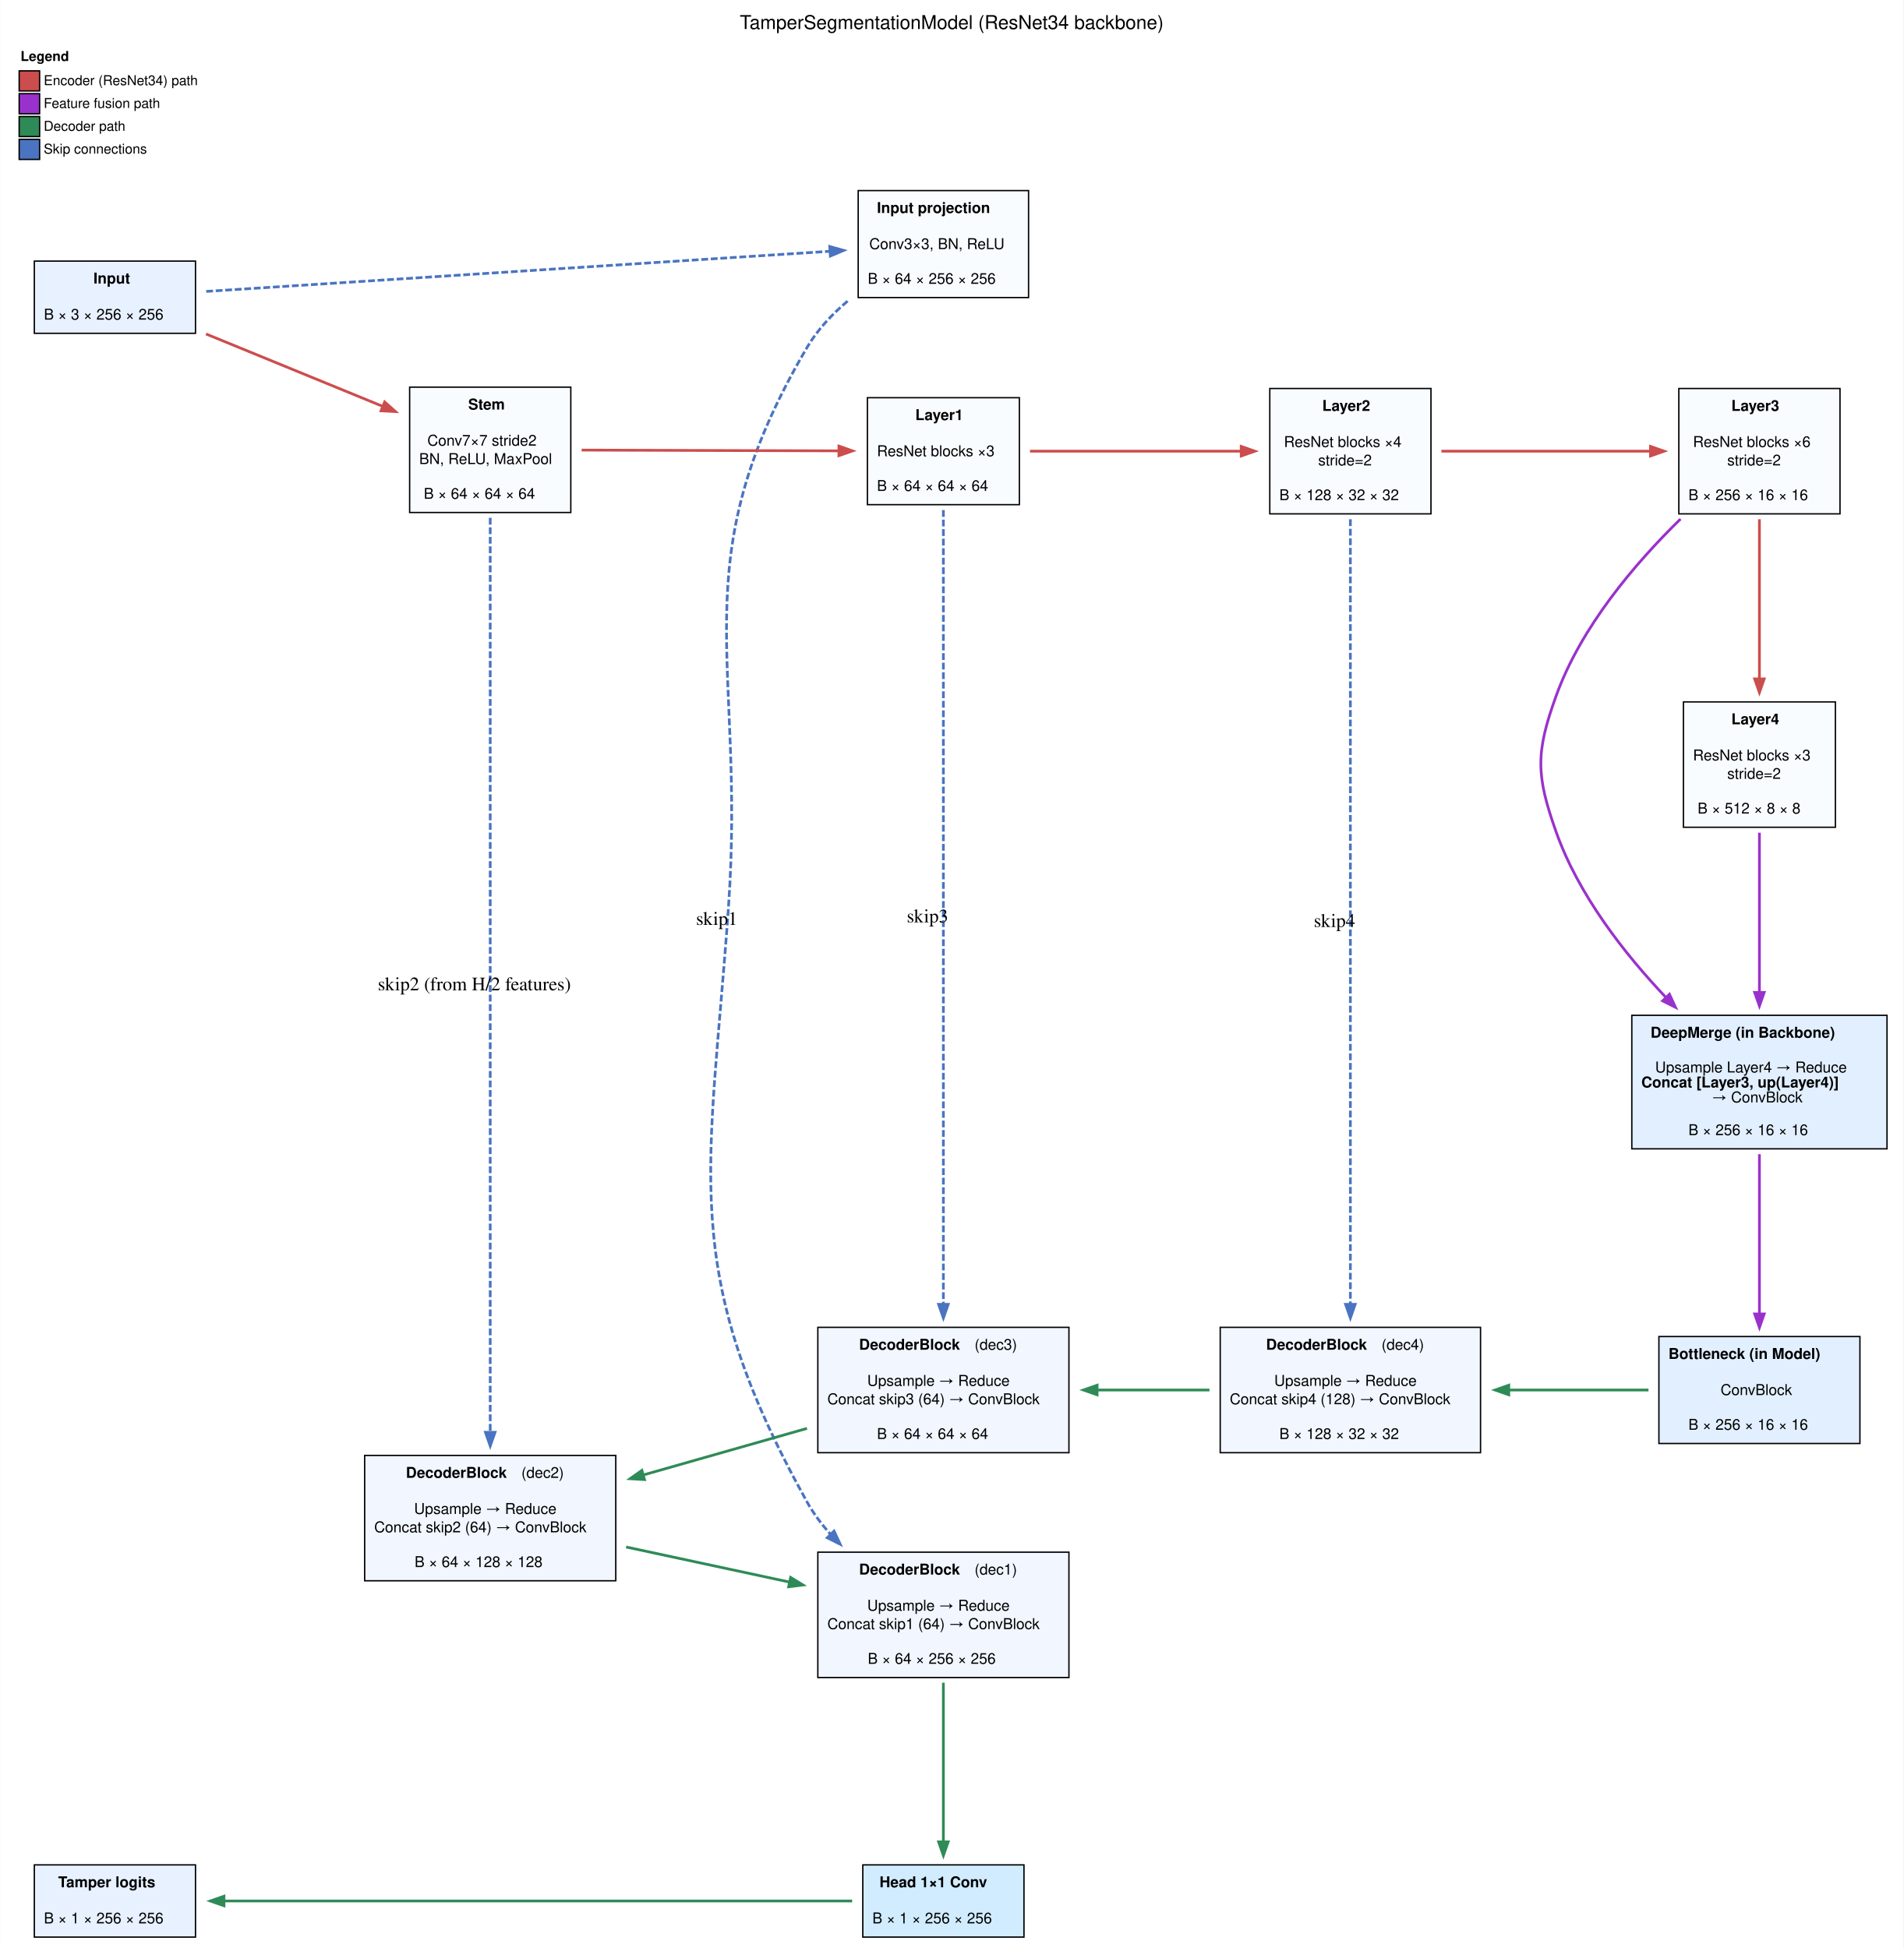
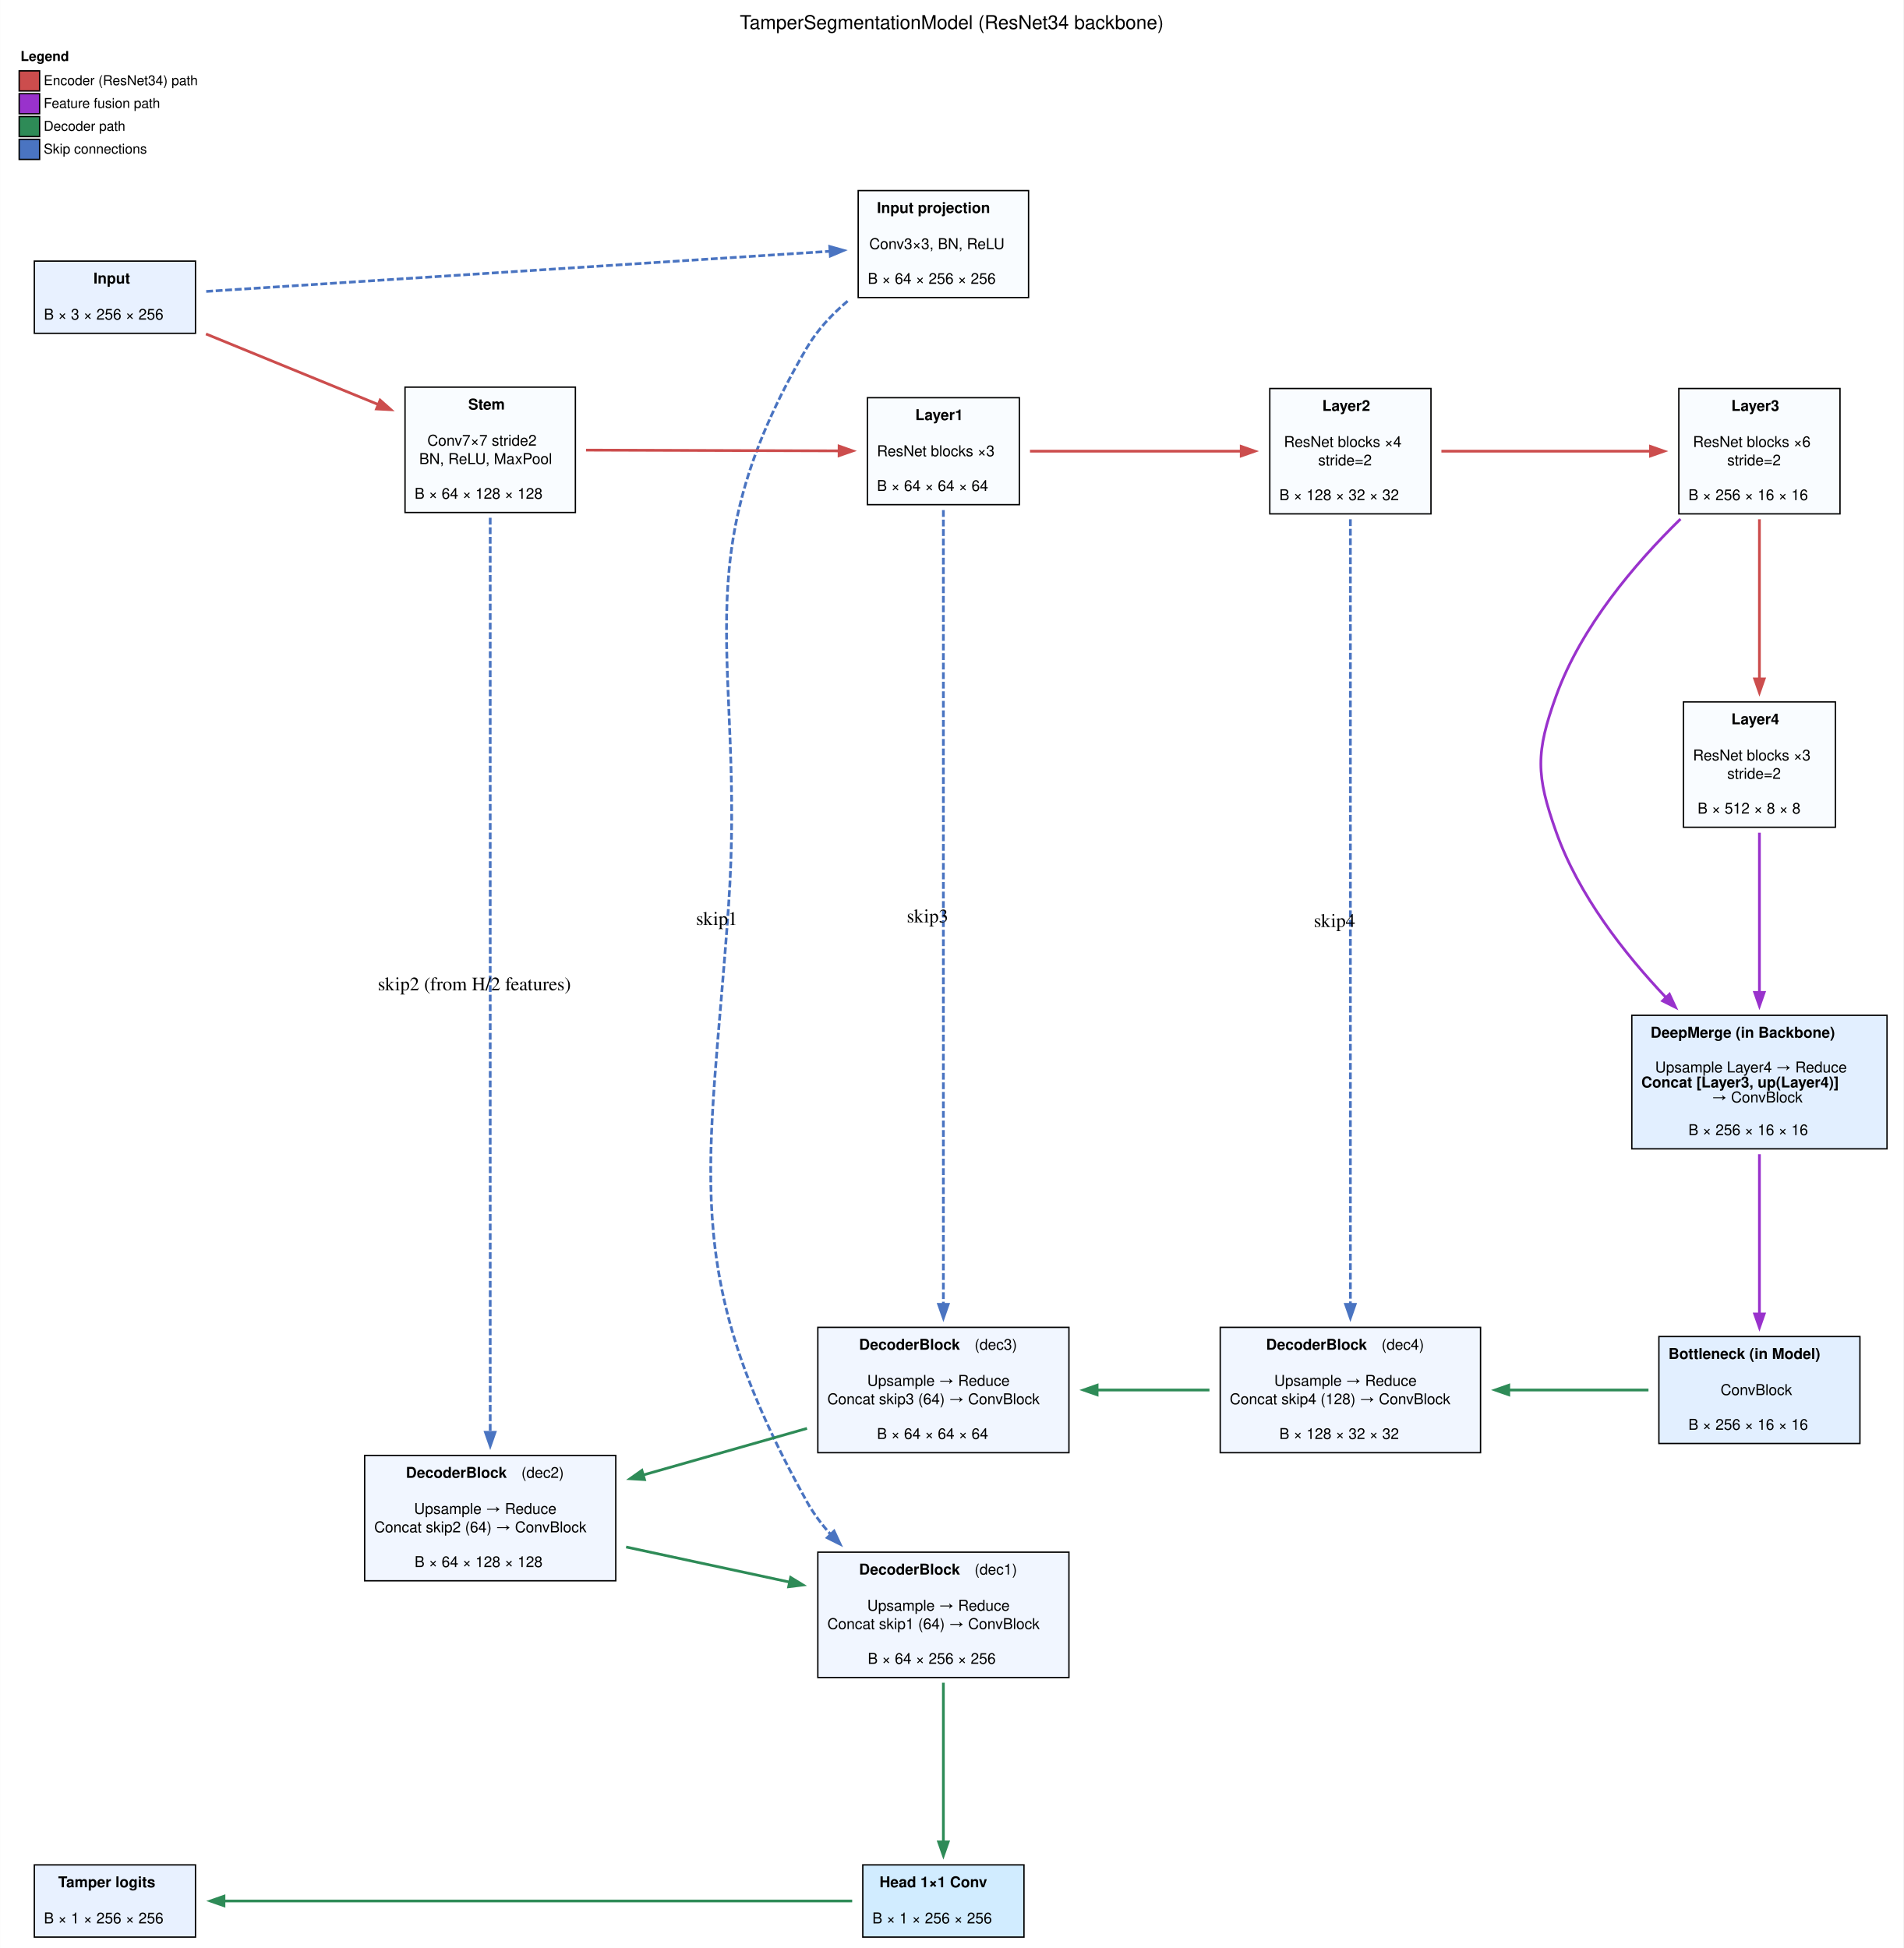
<svg xmlns="http://www.w3.org/2000/svg" width="1397pt" height="1430pt" viewBox="0.00 0.00 1396.50 1429.62">
  <g id="graph0" class="graph" transform="scale(1 1) rotate(0) translate(4 1425.62)">
    <polygon fill="white" stroke="none" points="-4,4 -4,-1425.62 1392.5,-1425.62 1392.5,4 -4,4" />
    <text text-anchor="middle" x="694.25" y="-1404.33" font-family="Helvetica,sans-Serif" font-size="14.00">TamperSegmentationModel (ResNet34 backbone)</text>
    <g id="node1" class="node">
      <polygon fill="#e8f1ff" stroke="none" points="21.12,-1181 21.12,-1234 139.38,-1234 139.38,-1181 21.12,-1181" />
      <text text-anchor="start" x="64.5" y="-1217.55" font-family="Helvetica,sans-Serif" font-weight="bold" font-size="11.00">Input</text>
      <text text-anchor="start" x="28.12" y="-1191.05" font-family="Helvetica,sans-Serif" font-size="11.00">B × 3 × 256 × 256</text>
      <polygon fill="none" stroke="black" points="21.12,-1181 21.12,-1234 139.38,-1234 139.38,-1181 21.12,-1181" />
    </g>
    <g id="node2" class="node">
      <polygon fill="#f9fcff" stroke="none" points="625.62,-1207.25 625.62,-1285.75 750.62,-1285.75 750.62,-1207.25 625.62,-1207.25" />
      <text text-anchor="start" x="639.38" y="-1269.3" font-family="Helvetica,sans-Serif" font-weight="bold" font-size="11.00">Input projection</text>
      <text text-anchor="start" x="633.75" y="-1242.8" font-family="Helvetica,sans-Serif" font-size="11.00">Conv3×3, BN, ReLU</text>
      <text text-anchor="start" x="632.62" y="-1217.3" font-family="Helvetica,sans-Serif" font-size="11.00">B × 64 × 256 × 256</text>
      <polygon fill="none" stroke="black" points="625.62,-1207.25 625.62,-1285.75 750.62,-1285.75 750.62,-1207.25 625.62,-1207.25" />
    </g>
    <g id="edge15" class="edge">
      <path fill="none" stroke="#4a74c1" stroke-width="2" stroke-dasharray="5,2" d="M147.24,-1211.75C258.65,-1218.92 483.74,-1233.41 605.12,-1241.22" />
      <polygon fill="#4a74c1" stroke="#4a74c1" stroke-width="2" points="604.74,-1244.7 614.94,-1241.85 605.19,-1237.72 604.74,-1244.7" />
    </g>
    <g id="node3" class="node">
-       <polygon fill="#f9fcff" stroke="none" points="296.5,-1049.5 296.5,-1141.5 414.75,-1141.5 414.75,-1049.5 296.5,-1049.5" />
+       <polygon fill="#f9fcff" stroke="none" points="293.12,-1049.5 293.12,-1141.5 418.12,-1141.5 418.12,-1049.5 293.12,-1049.5" />
      <text text-anchor="start" x="339.5" y="-1125.05" font-family="Helvetica,sans-Serif" font-weight="bold" font-size="11.00">Stem</text>
      <text text-anchor="start" x="309.5" y="-1098.55" font-family="Helvetica,sans-Serif" font-size="11.00">Conv7×7 stride2</text>
      <text text-anchor="start" x="303.5" y="-1085.05" font-family="Helvetica,sans-Serif" font-size="11.00">BN, ReLU, MaxPool</text>
-       <text text-anchor="start" x="306.88" y="-1059.55" font-family="Helvetica,sans-Serif" font-size="11.00">B × 64 × 64 × 64</text>
-       <polygon fill="none" stroke="black" points="296.5,-1049.5 296.5,-1141.5 414.75,-1141.5 414.75,-1049.5 296.5,-1049.5" />
+       <text text-anchor="start" x="300.12" y="-1059.55" font-family="Helvetica,sans-Serif" font-size="11.00">B × 64 × 128 × 128</text>
+       <polygon fill="none" stroke="black" points="293.12,-1049.5 293.12,-1141.5 418.12,-1141.5 418.12,-1049.5 293.12,-1049.5" />
    </g>
    <g id="edge1" class="edge">
-       <path fill="none" stroke="#cc4d4d" stroke-width="2" d="M147.08,-1180.53C186.19,-1164.51 236,-1144.1 277.02,-1127.29" />
-       <polygon fill="#cc4d4d" stroke="#cc4d4d" stroke-width="2" points="278.17,-1130.61 286.09,-1123.58 275.51,-1124.13 278.17,-1130.61" />
+       <path fill="none" stroke="#cc4d4d" stroke-width="2" d="M147.08,-1180.53C185.1,-1164.95 233.24,-1145.23 273.58,-1128.7" />
+       <polygon fill="#cc4d4d" stroke="#cc4d4d" stroke-width="2" points="274.83,-1131.98 282.75,-1124.95 272.17,-1125.5 274.83,-1131.98" />
    </g>
    <g id="node13" class="node">
      <polygon fill="#f1f6ff" stroke="none" points="596,-194.5 596,-286.5 780.25,-286.5 780.25,-194.5 596,-194.5" />
      <text text-anchor="start" x="626.25" y="-270.05" font-family="Helvetica,sans-Serif" font-weight="bold" font-size="11.00">DecoderBlock</text>
      <text text-anchor="start" x="711" y="-270.05" font-family="Helvetica,sans-Serif" font-size="11.00"> (dec1)</text>
      <text text-anchor="start" x="632.25" y="-243.55" font-family="Helvetica,sans-Serif" font-size="11.00">Upsample → Reduce</text>
      <text text-anchor="start" x="603" y="-230.05" font-family="Helvetica,sans-Serif" font-size="11.00">Concat skip1 (64) → ConvBlock</text>
      <text text-anchor="start" x="632.62" y="-204.55" font-family="Helvetica,sans-Serif" font-size="11.00">B × 64 × 256 × 256</text>
      <polygon fill="none" stroke="black" points="596,-194.5 596,-286.5 780.25,-286.5 780.25,-194.5 596,-194.5" />
    </g>
    <g id="edge16" class="edge">
      <path fill="none" stroke="#4a74c1" stroke-width="2" stroke-dasharray="5,2" d="M617.84,-1204.66C606.25,-1194.83 595.56,-1183.39 588,-1170.5 494.83,-1011.63 543.28,-943.85 530.46,-760.12 516.84,-564.87 492.87,-494.56 588,-323.5 592.78,-314.9 598.84,-306.82 605.6,-299.33" />
      <polygon fill="#4a74c1" stroke="#4a74c1" stroke-width="2" points="607.93,-301.96 612.39,-292.35 602.91,-297.08 607.93,-301.96" />
      <text text-anchor="middle" x="521.88" y="-746.83" font-family="Times,serif" font-size="14.00">skip1</text>
    </g>
    <g id="node4" class="node">
      <polygon fill="#f9fcff" stroke="none" points="632.38,-1055.25 632.38,-1133.75 743.88,-1133.75 743.88,-1055.25 632.38,-1055.25" />
      <text text-anchor="start" x="667.5" y="-1117.3" font-family="Helvetica,sans-Serif" font-weight="bold" font-size="11.00">Layer1</text>
      <text text-anchor="start" x="639.38" y="-1090.8" font-family="Helvetica,sans-Serif" font-size="11.00">ResNet blocks ×3</text>
      <text text-anchor="start" x="639.38" y="-1065.3" font-family="Helvetica,sans-Serif" font-size="11.00">B × 64 × 64 × 64</text>
      <polygon fill="none" stroke="black" points="632.38,-1055.25 632.38,-1133.75 743.88,-1133.75 743.88,-1055.25 632.38,-1055.25" />
    </g>
    <g id="edge2" class="edge">
-       <path fill="none" stroke="#cc4d4d" stroke-width="2" d="M422.71,-1095.3C477.24,-1095.14 554.62,-1094.9 611.59,-1094.73" />
-       <polygon fill="#cc4d4d" stroke="#cc4d4d" stroke-width="2" points="611.49,-1098.23 621.48,-1094.7 611.47,-1091.23 611.49,-1098.23" />
+       <path fill="none" stroke="#cc4d4d" stroke-width="2" d="M425.91,-1095.29C480.35,-1095.13 556.05,-1094.9 611.95,-1094.73" />
+       <polygon fill="#cc4d4d" stroke="#cc4d4d" stroke-width="2" points="611.61,-1098.23 621.6,-1094.7 611.59,-1091.23 611.61,-1098.23" />
    </g>
    <g id="node12" class="node">
      <polygon fill="#f1f6ff" stroke="none" points="263.5,-265.5 263.5,-357.5 447.75,-357.5 447.75,-265.5 263.5,-265.5" />
      <text text-anchor="start" x="293.75" y="-341.05" font-family="Helvetica,sans-Serif" font-weight="bold" font-size="11.00">DecoderBlock</text>
      <text text-anchor="start" x="378.5" y="-341.05" font-family="Helvetica,sans-Serif" font-size="11.00"> (dec2)</text>
      <text text-anchor="start" x="299.75" y="-314.55" font-family="Helvetica,sans-Serif" font-size="11.00">Upsample → Reduce</text>
      <text text-anchor="start" x="270.5" y="-301.05" font-family="Helvetica,sans-Serif" font-size="11.00">Concat skip2 (64) → ConvBlock</text>
      <text text-anchor="start" x="300.12" y="-275.55" font-family="Helvetica,sans-Serif" font-size="11.00">B × 64 × 128 × 128</text>
      <polygon fill="none" stroke="black" points="263.5,-265.5 263.5,-357.5 447.75,-357.5 447.75,-265.5 263.5,-265.5" />
    </g>
    <g id="edge17" class="edge">
      <path fill="none" stroke="#4a74c1" stroke-width="2" stroke-dasharray="5,2" d="M355.62,-1045.63C355.62,-908.39 355.62,-525.3 355.62,-374.06" />
      <polygon fill="#4a74c1" stroke="#4a74c1" stroke-width="2" points="359.13,-374.46 355.63,-364.46 352.13,-374.46 359.13,-374.46" />
      <text text-anchor="middle" x="344" y="-698.83" font-family="Times,serif" font-size="14.00">skip2 (from H/2 features)</text>
    </g>
    <g id="node5" class="node">
      <polygon fill="#f9fcff" stroke="none" points="927.62,-1048.5 927.62,-1140.5 1045.88,-1140.5 1045.88,-1048.5 927.62,-1048.5" />
      <text text-anchor="start" x="966.12" y="-1124.05" font-family="Helvetica,sans-Serif" font-weight="bold" font-size="11.00">Layer2</text>
      <text text-anchor="start" x="938" y="-1097.55" font-family="Helvetica,sans-Serif" font-size="11.00">ResNet blocks ×4</text>
      <text text-anchor="start" x="963.12" y="-1084.05" font-family="Helvetica,sans-Serif" font-size="11.00">stride=2</text>
      <text text-anchor="start" x="934.62" y="-1058.55" font-family="Helvetica,sans-Serif" font-size="11.00">B × 128 × 32 × 32</text>
      <polygon fill="none" stroke="black" points="927.62,-1048.5 927.62,-1140.5 1045.88,-1140.5 1045.88,-1048.5 927.62,-1048.5" />
    </g>
    <g id="edge3" class="edge">
      <path fill="none" stroke="#cc4d4d" stroke-width="2" d="M751.67,-1094.5C796.82,-1094.5 858.13,-1094.5 906.68,-1094.5" />
      <polygon fill="#cc4d4d" stroke="#cc4d4d" stroke-width="2" points="906.66,-1098 916.66,-1094.5 906.66,-1091 906.66,-1098" />
    </g>
    <g id="node11" class="node">
      <polygon fill="#f1f6ff" stroke="none" points="596,-359.5 596,-451.5 780.25,-451.5 780.25,-359.5 596,-359.5" />
      <text text-anchor="start" x="626.25" y="-435.05" font-family="Helvetica,sans-Serif" font-weight="bold" font-size="11.00">DecoderBlock</text>
      <text text-anchor="start" x="711" y="-435.05" font-family="Helvetica,sans-Serif" font-size="11.00"> (dec3)</text>
      <text text-anchor="start" x="632.25" y="-408.55" font-family="Helvetica,sans-Serif" font-size="11.00">Upsample → Reduce</text>
      <text text-anchor="start" x="603" y="-395.05" font-family="Helvetica,sans-Serif" font-size="11.00">Concat skip3 (64) → ConvBlock</text>
      <text text-anchor="start" x="639.38" y="-369.55" font-family="Helvetica,sans-Serif" font-size="11.00">B × 64 × 64 × 64</text>
      <polygon fill="none" stroke="black" points="596,-359.5 596,-451.5 780.25,-451.5 780.25,-359.5 596,-359.5" />
    </g>
    <g id="edge18" class="edge">
      <path fill="none" stroke="#4a74c1" stroke-width="2" stroke-dasharray="5,2" d="M688.12,-1051.28C688.12,-933.42 688.12,-606.03 688.12,-468.07" />
      <polygon fill="#4a74c1" stroke="#4a74c1" stroke-width="2" points="691.63,-468.36 688.13,-458.36 684.63,-468.36 691.63,-468.36" />
      <text text-anchor="middle" x="676.5" y="-748.7" font-family="Times,serif" font-size="14.00">skip3</text>
    </g>
    <g id="node6" class="node">
      <polygon fill="#f9fcff" stroke="none" points="1227.75,-1048.5 1227.75,-1140.5 1346,-1140.5 1346,-1048.5 1227.75,-1048.5" />
      <text text-anchor="start" x="1266.25" y="-1124.05" font-family="Helvetica,sans-Serif" font-weight="bold" font-size="11.00">Layer3</text>
      <text text-anchor="start" x="1238.12" y="-1097.55" font-family="Helvetica,sans-Serif" font-size="11.00">ResNet blocks ×6</text>
      <text text-anchor="start" x="1263.25" y="-1084.05" font-family="Helvetica,sans-Serif" font-size="11.00">stride=2</text>
      <text text-anchor="start" x="1234.75" y="-1058.55" font-family="Helvetica,sans-Serif" font-size="11.00">B × 256 × 16 × 16</text>
      <polygon fill="none" stroke="black" points="1227.75,-1048.5 1227.75,-1140.5 1346,-1140.5 1346,-1048.5 1227.75,-1048.5" />
    </g>
    <g id="edge4" class="edge">
      <path fill="none" stroke="#cc4d4d" stroke-width="2" d="M1053.54,-1094.5C1098.86,-1094.5 1159.29,-1094.5 1207.16,-1094.5" />
      <polygon fill="#cc4d4d" stroke="#cc4d4d" stroke-width="2" points="1206.96,-1098 1216.96,-1094.5 1206.96,-1091 1206.96,-1098" />
    </g>
    <g id="node10" class="node">
      <polygon fill="#f1f6ff" stroke="none" points="891.25,-359.5 891.25,-451.5 1082.25,-451.5 1082.25,-359.5 891.25,-359.5" />
      <text text-anchor="start" x="924.88" y="-435.05" font-family="Helvetica,sans-Serif" font-weight="bold" font-size="11.00">DecoderBlock</text>
      <text text-anchor="start" x="1009.62" y="-435.05" font-family="Helvetica,sans-Serif" font-size="11.00"> (dec4)</text>
      <text text-anchor="start" x="930.88" y="-408.55" font-family="Helvetica,sans-Serif" font-size="11.00">Upsample → Reduce</text>
      <text text-anchor="start" x="898.25" y="-395.05" font-family="Helvetica,sans-Serif" font-size="11.00">Concat skip4 (128) → ConvBlock</text>
      <text text-anchor="start" x="934.62" y="-369.55" font-family="Helvetica,sans-Serif" font-size="11.00">B × 128 × 32 × 32</text>
      <polygon fill="none" stroke="black" points="891.25,-359.5 891.25,-451.5 1082.25,-451.5 1082.25,-359.5 891.25,-359.5" />
    </g>
    <g id="edge19" class="edge">
      <path fill="none" stroke="#4a74c1" stroke-width="2" stroke-dasharray="5,2" d="M986.75,-1044.53C986.75,-921.42 986.75,-603.75 986.75,-468.24" />
      <polygon fill="#4a74c1" stroke="#4a74c1" stroke-width="2" points="990.25,-468.36 986.75,-458.36 983.25,-468.36 990.25,-468.36" />
      <text text-anchor="middle" x="975.12" y="-745.33" font-family="Times,serif" font-size="14.00">skip4</text>
    </g>
    <g id="node7" class="node">
      <polygon fill="#f9fcff" stroke="none" points="1231.12,-818.5 1231.12,-910.5 1342.62,-910.5 1342.62,-818.5 1231.12,-818.5" />
      <text text-anchor="start" x="1266.25" y="-894.05" font-family="Helvetica,sans-Serif" font-weight="bold" font-size="11.00">Layer4</text>
      <text text-anchor="start" x="1238.12" y="-867.55" font-family="Helvetica,sans-Serif" font-size="11.00">ResNet blocks ×3</text>
      <text text-anchor="start" x="1263.25" y="-854.05" font-family="Helvetica,sans-Serif" font-size="11.00">stride=2</text>
      <text text-anchor="start" x="1241.5" y="-828.55" font-family="Helvetica,sans-Serif" font-size="11.00">B × 512 × 8 × 8</text>
      <polygon fill="none" stroke="black" points="1231.12,-818.5 1231.12,-910.5 1342.62,-910.5 1342.62,-818.5 1231.12,-818.5" />
    </g>
    <g id="edge5" class="edge">
      <path fill="none" stroke="#cc4d4d" stroke-width="2" d="M1286.88,-1044.54C1286.88,-1005.47 1286.88,-966.4 1286.88,-927.33" />
      <polygon fill="#cc4d4d" stroke="#cc4d4d" stroke-width="2" points="1290.38,-927.39 1286.88,-917.39 1283.38,-927.39 1290.38,-927.39" />
    </g>
    <g id="node8" class="node">
      <polygon fill="#e2efff" stroke="none" points="1193.25,-582.5 1193.25,-680.5 1380.5,-680.5 1380.5,-582.5 1193.25,-582.5" />
      <text text-anchor="start" x="1207" y="-664.05" font-family="Helvetica,sans-Serif" font-weight="bold" font-size="11.00">DeepMerge (in Backbone)</text>
      <text text-anchor="start" x="1210.38" y="-638.55" font-family="Helvetica,sans-Serif" font-size="11.00">Upsample Layer4 → Reduce</text>
      <text text-anchor="start" x="1200.25" y="-627.55" font-family="Helvetica,sans-Serif" font-weight="bold" font-size="11.00">Concat [Layer3, up(Layer4)]</text>
      <text text-anchor="start" x="1252" y="-616.55" font-family="Helvetica,sans-Serif" font-size="11.00">→ ConvBlock</text>
      <text text-anchor="start" x="1234.75" y="-592.55" font-family="Helvetica,sans-Serif" font-size="11.00">B × 256 × 16 × 16</text>
      <polygon fill="none" stroke="black" points="1193.25,-582.5 1193.25,-680.5 1380.5,-680.5 1380.5,-582.5 1193.25,-582.5" />
    </g>
    <g id="edge6" class="edge">
      <path fill="none" stroke="#9932cc" stroke-width="2" d="M1228.98,-1044.73C1195.29,-1011.8 1155.99,-965.49 1137.75,-915 1122.65,-873.2 1122.88,-856.88 1137.75,-815 1154.14,-768.86 1187.63,-725.87 1218.73,-693.12" />
      <polygon fill="#9932cc" stroke="#9932cc" stroke-width="2" points="1220.86,-695.95 1225.31,-686.34 1215.84,-691.08 1220.86,-695.95" />
    </g>
    <g id="edge7" class="edge">
      <path fill="none" stroke="#9932cc" stroke-width="2" d="M1286.88,-814.52C1286.88,-775.43 1286.88,-736.35 1286.88,-697.26" />
      <polygon fill="#9932cc" stroke="#9932cc" stroke-width="2" points="1290.38,-697.32 1286.88,-687.32 1283.38,-697.32 1290.38,-697.32" />
    </g>
    <g id="node9" class="node">
      <polygon fill="#e2efff" stroke="none" points="1213.12,-366.25 1213.12,-444.75 1360.62,-444.75 1360.62,-366.25 1213.12,-366.25" />
      <text text-anchor="start" x="1220.12" y="-428.3" font-family="Helvetica,sans-Serif" font-weight="bold" font-size="11.00">Bottleneck (in Model)</text>
      <text text-anchor="start" x="1258.38" y="-401.8" font-family="Helvetica,sans-Serif" font-size="11.00">ConvBlock</text>
      <text text-anchor="start" x="1234.75" y="-376.3" font-family="Helvetica,sans-Serif" font-size="11.00">B × 256 × 16 × 16</text>
      <polygon fill="none" stroke="black" points="1213.12,-366.25 1213.12,-444.75 1360.62,-444.75 1360.62,-366.25 1213.12,-366.25" />
    </g>
    <g id="edge8" class="edge">
      <path fill="none" stroke="#9932cc" stroke-width="2" d="M1286.88,-578.55C1286.88,-539.46 1286.88,-500.38 1286.88,-461.29" />
      <polygon fill="#9932cc" stroke="#9932cc" stroke-width="2" points="1290.38,-461.34 1286.88,-451.34 1283.38,-461.34 1290.38,-461.34" />
    </g>
    <g id="edge9" class="edge">
      <path fill="none" stroke="#2e8b57" stroke-width="2" d="M1205.47,-405.5C1173.94,-405.5 1137.17,-405.5 1102.92,-405.5" />
      <polygon fill="#2e8b57" stroke="#2e8b57" stroke-width="2" points="1102.96,-402 1092.96,-405.5 1102.96,-409 1102.96,-402" />
    </g>
    <g id="edge10" class="edge">
      <path fill="none" stroke="#2e8b57" stroke-width="2" d="M883.35,-405.5C856.66,-405.5 827.77,-405.5 800.64,-405.5" />
      <polygon fill="#2e8b57" stroke="#2e8b57" stroke-width="2" points="800.92,-402 790.92,-405.5 800.92,-409 800.92,-402" />
    </g>
    <g id="edge11" class="edge">
      <path fill="none" stroke="#2e8b57" stroke-width="2" d="M588.06,-377.33C550.18,-366.55 506.75,-354.2 467.81,-343.12" />
      <polygon fill="#2e8b57" stroke="#2e8b57" stroke-width="2" points="468.83,-339.77 458.25,-340.4 466.91,-346.51 468.83,-339.77" />
    </g>
    <g id="edge12" class="edge">
      <path fill="none" stroke="#2e8b57" stroke-width="2" d="M455.34,-290.29C493.1,-282.18 536.43,-272.87 575.33,-264.52" />
      <polygon fill="#2e8b57" stroke="#2e8b57" stroke-width="2" points="576.06,-267.94 585.1,-262.42 574.59,-261.1 576.06,-267.94" />
    </g>
    <g id="node14" class="node">
      <polygon fill="#d1ecff" stroke="none" points="629,-4 629,-57 747.25,-57 747.25,-4 629,-4" />
      <text text-anchor="start" x="641.25" y="-40.55" font-family="Helvetica,sans-Serif" font-weight="bold" font-size="11.00">Head 1×1 Conv</text>
      <text text-anchor="start" x="636" y="-14.05" font-family="Helvetica,sans-Serif" font-size="11.00">B × 1 × 256 × 256</text>
      <polygon fill="none" stroke="black" points="629,-4 629,-57 747.25,-57 747.25,-4 629,-4" />
    </g>
    <g id="edge13" class="edge">
      <path fill="none" stroke="#2e8b57" stroke-width="2" d="M688.12,-190.68C688.12,-151.71 688.12,-112.75 688.12,-73.78" />
      <polygon fill="#2e8b57" stroke="#2e8b57" stroke-width="2" points="691.63,-73.88 688.13,-63.88 684.63,-73.88 691.63,-73.88" />
    </g>
    <g id="node15" class="node">
      <polygon fill="#e8f1ff" stroke="none" points="21.12,-4 21.12,-57 139.38,-57 139.38,-4 21.12,-4" />
      <text text-anchor="start" x="38.62" y="-40.55" font-family="Helvetica,sans-Serif" font-weight="bold" font-size="11.00">Tamper logits</text>
      <text text-anchor="start" x="28.12" y="-14.05" font-family="Helvetica,sans-Serif" font-size="11.00">B × 1 × 256 × 256</text>
      <polygon fill="none" stroke="black" points="21.12,-4 21.12,-57 139.38,-57 139.38,-4 21.12,-4" />
    </g>
    <g id="edge14" class="edge">
      <path fill="none" stroke="#2e8b57" stroke-width="2" d="M621.21,-30.5C508.82,-30.5 280.58,-30.5 159.98,-30.5" />
      <polygon fill="#2e8b57" stroke="#2e8b57" stroke-width="2" points="160.27,-27 150.27,-30.5 160.27,-34 160.27,-27" />
    </g>
    <g id="node16" class="node">
      <text text-anchor="start" x="11" y="-1380.88" font-family="Helvetica,sans-Serif" font-weight="bold" font-size="10.00">Legend</text>
      <polygon fill="#cc4d4d" stroke="none" points="10,-1358.88 10,-1373.62 25,-1373.62 25,-1358.88 10,-1358.88" />
      <polygon fill="none" stroke="black" points="10,-1358.88 10,-1373.62 25,-1373.62 25,-1358.88 10,-1358.88" />
      <text text-anchor="start" x="28" y="-1363.12" font-family="Helvetica,sans-Serif" font-size="10.00">Encoder (ResNet34) path</text>
      <polygon fill="#9932cc" stroke="none" points="10,-1342.12 10,-1356.88 25,-1356.88 25,-1342.12 10,-1342.12" />
      <polygon fill="none" stroke="black" points="10,-1342.12 10,-1356.88 25,-1356.88 25,-1342.12 10,-1342.12" />
      <text text-anchor="start" x="28" y="-1346.38" font-family="Helvetica,sans-Serif" font-size="10.00">Feature fusion path</text>
      <polygon fill="#2e8b57" stroke="none" points="10,-1325.38 10,-1340.12 25,-1340.12 25,-1325.38 10,-1325.38" />
      <polygon fill="none" stroke="black" points="10,-1325.38 10,-1340.12 25,-1340.12 25,-1325.38 10,-1325.38" />
      <text text-anchor="start" x="28" y="-1329.62" font-family="Helvetica,sans-Serif" font-size="10.00">Decoder path</text>
      <polygon fill="#4a74c1" stroke="none" points="10,-1308.62 10,-1323.38 25,-1323.38 25,-1308.62 10,-1308.62" />
      <polygon fill="none" stroke="black" points="10,-1308.62 10,-1323.38 25,-1323.38 25,-1308.62 10,-1308.62" />
      <text text-anchor="start" x="28" y="-1312.88" font-family="Helvetica,sans-Serif" font-size="10.00">Skip connections</text>
    </g>
  </g>
</svg>
